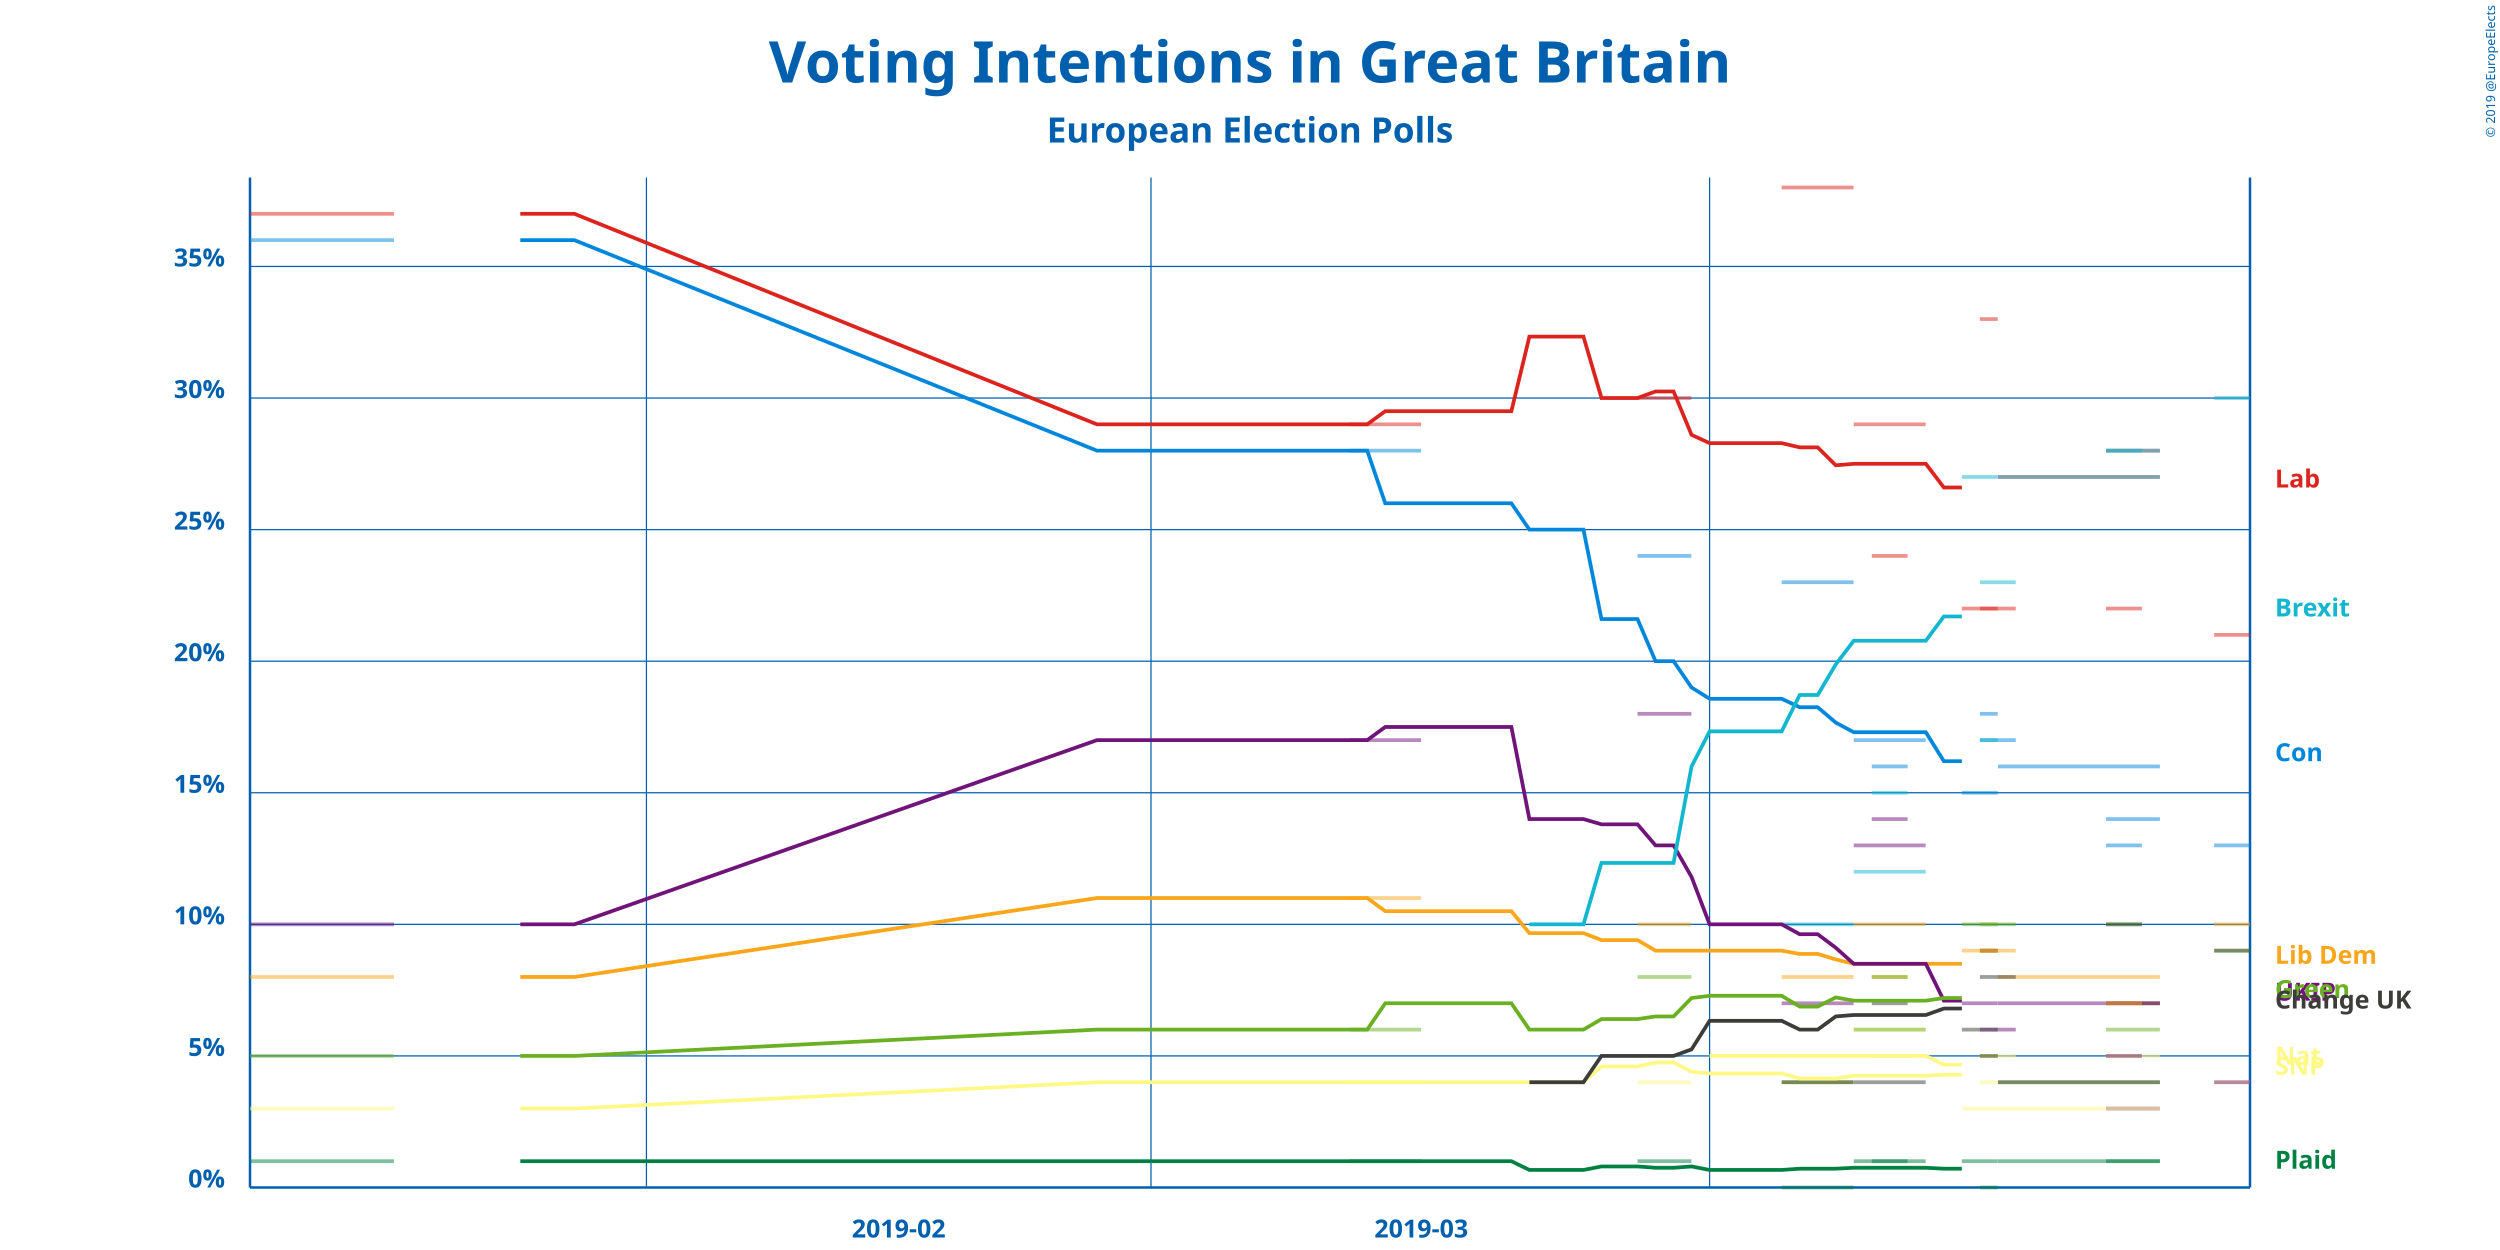
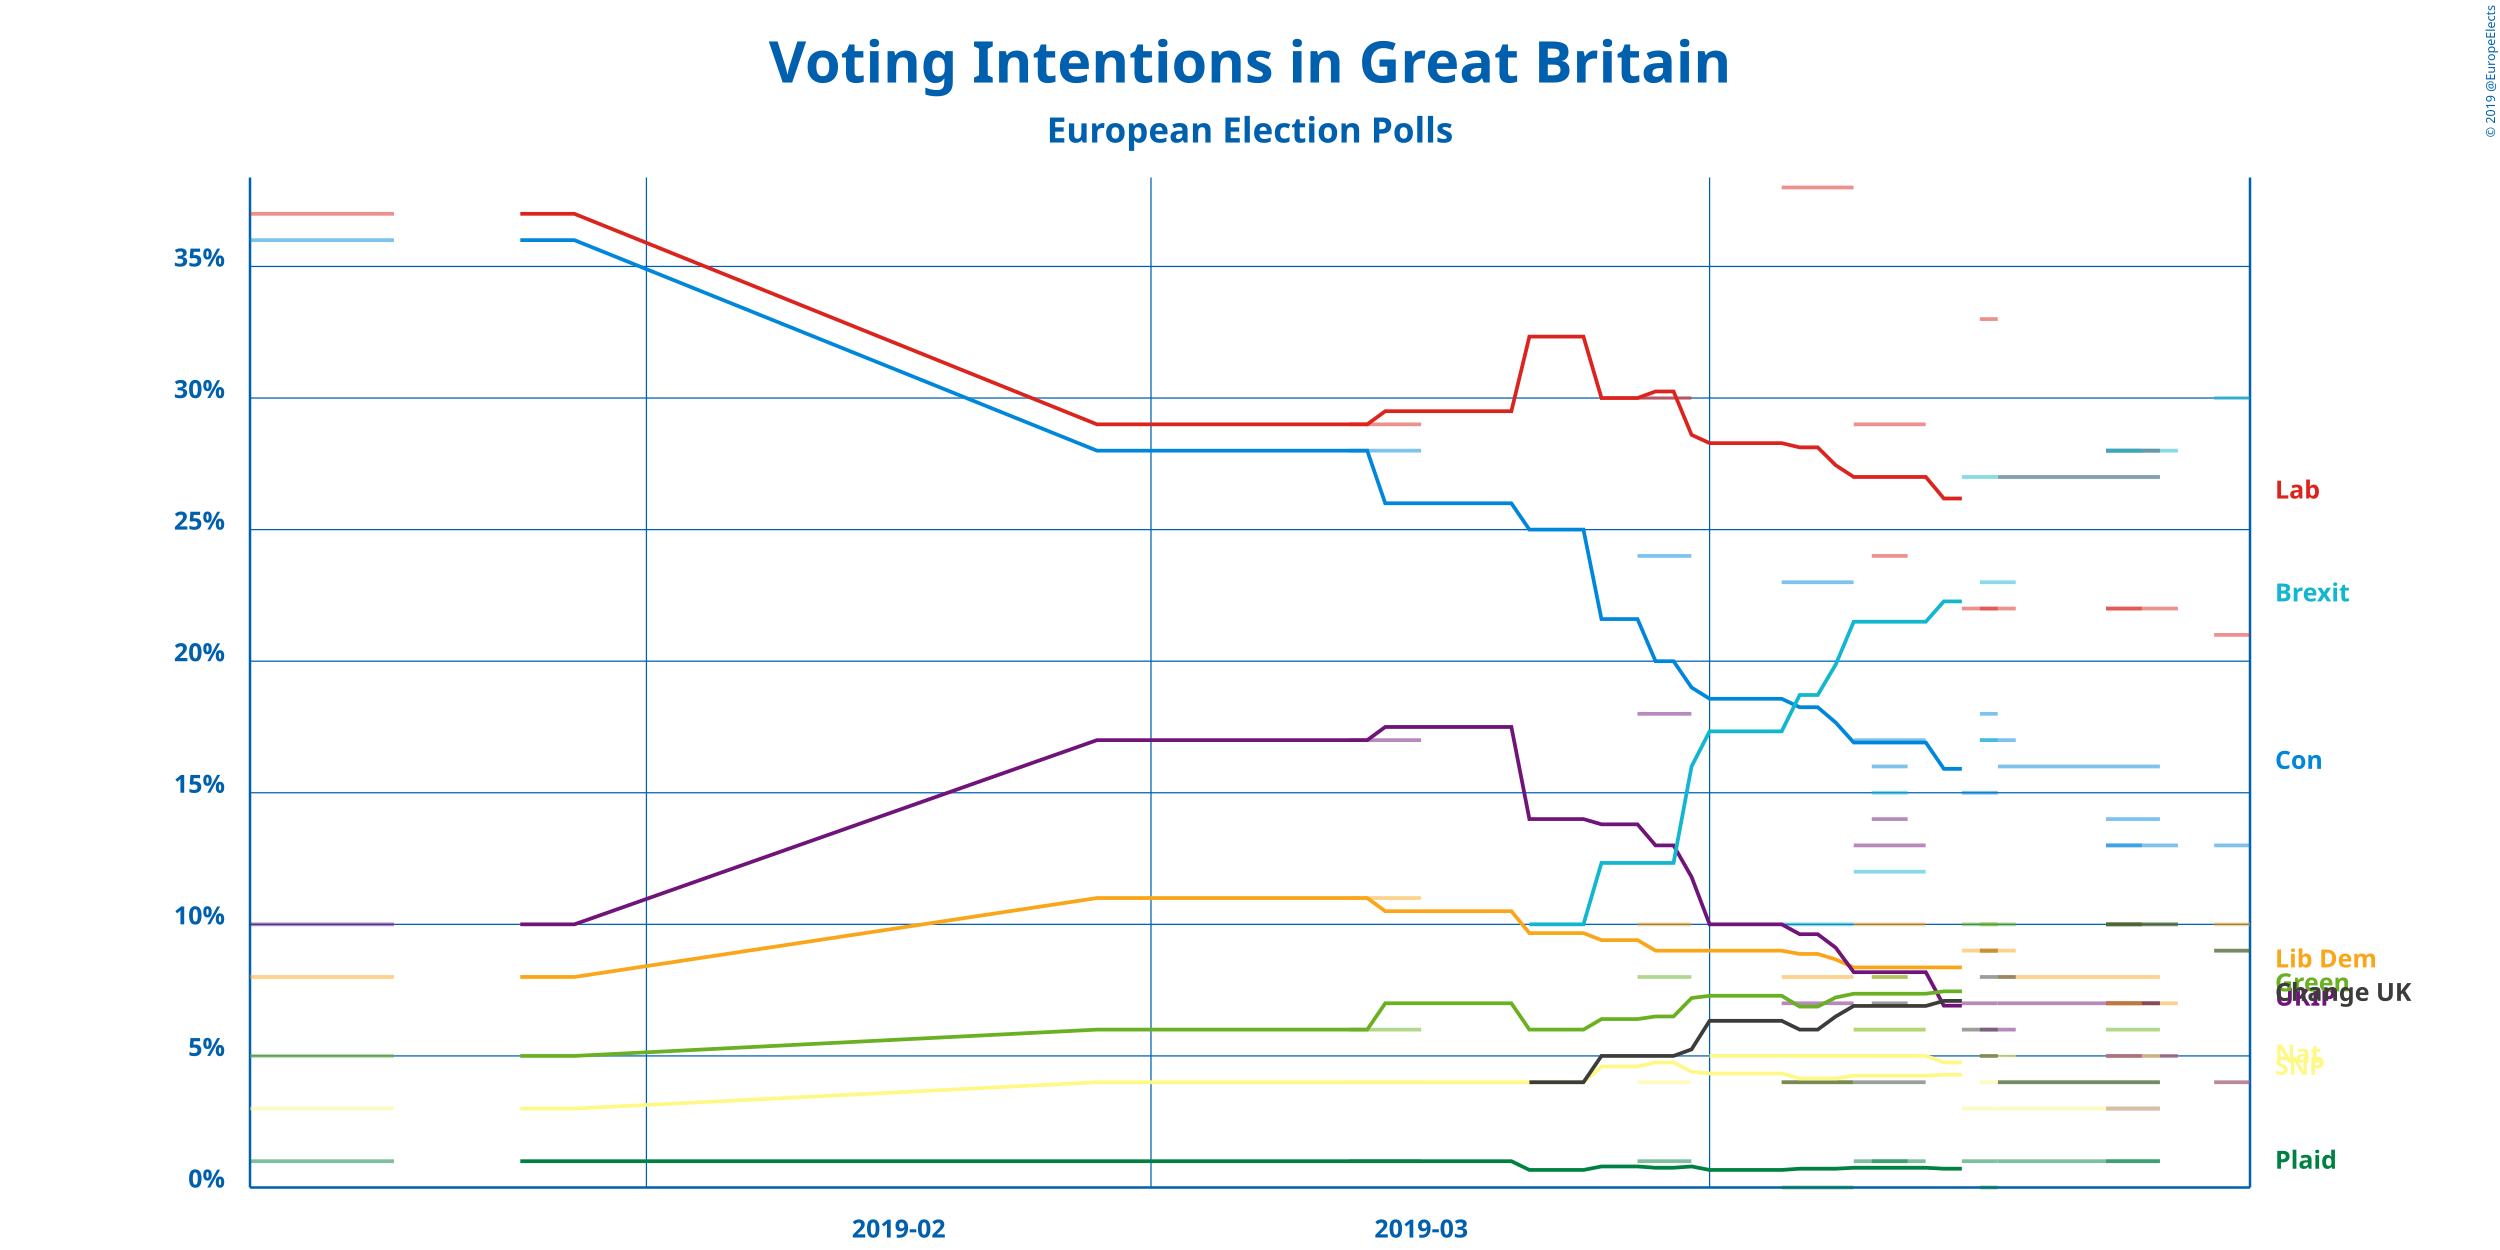
<svg HEIGHT="1000" WIDTH="2000">
  <rect fill="#FFFFFF" height="1000" stroke="none" width="2000" x="0" y="0" />
  <text fill="#0060AE" font-family="'Advent Pro'" font-size="46px" font-style="normal" font-weight="bold" text-align="center" text-anchor="middle" x="1000" y="66">Voting Intentions in Great Britain</text>
  <text fill="#0060AE" font-family="'Advent Pro'" font-size="28px" font-style="normal" font-weight="bold" text-align="center" text-anchor="middle" x="1000" y="114">European Election Polls</text>
  <text fill="#0060AE" font-family="'Advent Pro'" font-size="10px" font-style="normal" font-weight="normal" text-align="center" text-anchor="end" transform="rotate(270)" x="-4" y="1996">© 2019 @EuropeElects</text>
  <g>
    <g>
      <line stroke="#0060AE" stroke-width="2" x1="200.0" x2="1800.0" y1="950.0" y2="950.0" />
      <text fill="#0060AE" font-family="'Advent Pro'" font-size="20px" font-style="normal" font-weight="bold" text-align="center" text-anchor="end" x="180.0" y="950.0">0%</text>
      <line stroke="#0060AE" stroke-width="2" x1="200.0" x2="200.0" y1="950.0" y2="142.0" />
      <line stroke="#0060AE" stroke-width="2" x1="1800.0" x2="1800.0" y1="950.0" y2="142.0" />
      <line stroke="#0060AE" stroke-width="1" x1="517.146" x2="517.146" y1="950.0" y2="142.0" />
      <text fill="#0060AE" font-family="'Advent Pro'" font-size="20px" font-style="normal" font-weight="bold" text-align="center" text-anchor="middle" x="718.966" y="990.0">2019-02</text>
      <line stroke="#0060AE" stroke-width="1" x1="920.786" x2="920.786" y1="950.0" y2="142.0" />
      <text fill="#0060AE" font-family="'Advent Pro'" font-size="20px" font-style="normal" font-weight="bold" text-align="center" text-anchor="middle" x="1137.021" y="990.0">2019-03</text>
      <line stroke="#0060AE" stroke-width="1" x1="1367.673" x2="1367.673" y1="950.0" y2="142.0" />
      <line stroke="#0060AE" stroke-width="1" x1="200.0" x2="1800.0" y1="844.737" y2="844.737" />
      <text fill="#0060AE" font-family="'Advent Pro'" font-size="20px" font-style="normal" font-weight="bold" text-align="center" text-anchor="end" x="180.0" y="844.737">5%</text>
      <line stroke="#0060AE" stroke-width="1" x1="200.0" x2="1800.0" y1="739.474" y2="739.474" />
      <text fill="#0060AE" font-family="'Advent Pro'" font-size="20px" font-style="normal" font-weight="bold" text-align="center" text-anchor="end" x="180.0" y="739.474">10%</text>
      <line stroke="#0060AE" stroke-width="1" x1="200.0" x2="1800.0" y1="634.211" y2="634.211" />
      <text fill="#0060AE" font-family="'Advent Pro'" font-size="20px" font-style="normal" font-weight="bold" text-align="center" text-anchor="end" x="180.0" y="634.211">15%</text>
      <line stroke="#0060AE" stroke-width="1" x1="200.0" x2="1800.0" y1="528.947" y2="528.947" />
      <text fill="#0060AE" font-family="'Advent Pro'" font-size="20px" font-style="normal" font-weight="bold" text-align="center" text-anchor="end" x="180.0" y="528.947">20%</text>
      <line stroke="#0060AE" stroke-width="1" x1="200.0" x2="1800.0" y1="423.684" y2="423.684" />
      <text fill="#0060AE" font-family="'Advent Pro'" font-size="20px" font-style="normal" font-weight="bold" text-align="center" text-anchor="end" x="180.0" y="423.684">25%</text>
      <line stroke="#0060AE" stroke-width="1" x1="200.0" x2="1800.0" y1="318.421" y2="318.421" />
      <text fill="#0060AE" font-family="'Advent Pro'" font-size="20px" font-style="normal" font-weight="bold" text-align="center" text-anchor="end" x="180.0" y="318.421">30%</text>
      <line stroke="#0060AE" stroke-width="1" x1="200.0" x2="1800.0" y1="213.158" y2="213.158" />
      <text fill="#0060AE" font-family="'Advent Pro'" font-size="20px" font-style="normal" font-weight="bold" text-align="center" text-anchor="end" x="180.0" y="213.158">35%</text>
    </g>
    <g>
      <line stroke="#0087DC" stroke-opacity="0.5" stroke-width="3" x1="1771.313" x2="1800.0" y1="676.316" y2="676.316" />
      <line stroke="#DC241F" stroke-opacity="0.5" stroke-width="3" x1="1771.313" x2="1800.0" y1="507.895" y2="507.895" />
      <line stroke="#FAA61A" stroke-opacity="0.5" stroke-width="3" x1="1771.313" x2="1800.0" y1="739.474" y2="739.474" />
      <line stroke="#FEF987" stroke-opacity="0.5" stroke-width="3" x1="1771.313" x2="1800.0" y1="865.789" y2="865.789" />
      <line stroke="#70147A" stroke-opacity="0.5" stroke-width="3" x1="1771.313" x2="1800.0" y1="865.789" y2="865.789" />
      <line stroke="#6AB023" stroke-opacity="0.5" stroke-width="3" x1="1771.313" x2="1800.0" y1="760.526" y2="760.526" />
      <line stroke="#12B6CF" stroke-opacity="0.5" stroke-width="3" x1="1771.313" x2="1800.0" y1="318.421" y2="318.421" />
      <line stroke="#3C3C3B" stroke-opacity="0.5" stroke-width="3" x1="1771.313" x2="1800.0" y1="760.526" y2="760.526" />
      <line stroke-opacity="0.5" stroke-width="3" x1="1771.313" x2="1800.0" y1="928.947" y2="928.947" />
+       <line stroke="#0087DC" stroke-opacity="0.5" stroke-width="3" x1="1684.818" x2="1742.337" y1="676.316" y2="676.316" />
+       <line stroke="#DC241F" stroke-opacity="0.5" stroke-width="3" x1="1684.818" x2="1742.337" y1="486.842" y2="486.842" />
+       <line stroke="#FAA61A" stroke-opacity="0.5" stroke-width="3" x1="1684.818" x2="1742.337" y1="802.632" y2="802.632" />
+       <line stroke="#FEF987" stroke-opacity="0.5" stroke-width="3" x1="1684.818" x2="1742.337" y1="844.737" y2="844.737" />
+       <line stroke="#70147A" stroke-opacity="0.5" stroke-width="3" x1="1684.818" x2="1742.337" y1="844.737" y2="844.737" />
+       <line stroke="#6AB023" stroke-opacity="0.5" stroke-width="3" x1="1684.818" x2="1742.337" y1="739.474" y2="739.474" />
+       <line stroke="#12B6CF" stroke-opacity="0.5" stroke-width="3" x1="1684.818" x2="1742.337" y1="360.526" y2="360.526" />
+       <line stroke="#3C3C3B" stroke-opacity="0.5" stroke-width="3" x1="1684.818" x2="1742.337" y1="739.474" y2="739.474" />
+       <line stroke-opacity="0.5" stroke-width="3" x1="1684.818" x2="1742.337" y1="928.947" y2="928.947" />
      <line stroke="#0087DC" stroke-opacity="0.5" stroke-width="3" x1="1684.818" x2="1727.921" y1="655.263" y2="655.263" />
      <line stroke="#DC241F" stroke-opacity="0.5" stroke-width="3" x1="1684.818" x2="1727.921" y1="360.526" y2="360.526" />
      <line stroke="#FAA61A" stroke-opacity="0.5" stroke-width="3" x1="1684.818" x2="1727.921" y1="802.632" y2="802.632" />
      <line stroke="#FEF987" stroke-opacity="0.5" stroke-width="3" x1="1684.818" x2="1727.921" y1="844.737" y2="844.737" />
      <line stroke="#008142" stroke-opacity="0.5" stroke-width="3" x1="1684.818" x2="1727.921" y1="928.947" y2="928.947" />
      <line stroke="#70147A" stroke-opacity="0.5" stroke-width="3" x1="1684.818" x2="1727.921" y1="886.842" y2="886.842" />
      <line stroke="#6AB023" stroke-opacity="0.5" stroke-width="3" x1="1684.818" x2="1727.921" y1="823.684" y2="823.684" />
      <line stroke="#12B6CF" stroke-opacity="0.5" stroke-width="3" x1="1684.818" x2="1727.921" y1="360.526" y2="360.526" />
      <line stroke="#3C3C3B" stroke-opacity="0.5" stroke-width="3" x1="1684.818" x2="1727.921" y1="802.632" y2="802.632" />
      <line stroke="#0087DC" stroke-opacity="0.5" stroke-width="3" x1="1598.324" x2="1727.921" y1="613.158" y2="613.158" />
      <line stroke="#DC241F" stroke-opacity="0.5" stroke-width="3" x1="1598.324" x2="1727.921" y1="381.579" y2="381.579" />
      <line stroke="#FAA61A" stroke-opacity="0.5" stroke-width="3" x1="1598.324" x2="1727.921" y1="781.579" y2="781.579" />
      <line stroke="#FEF987" stroke-opacity="0.5" stroke-width="3" x1="1598.324" x2="1727.921" y1="886.842" y2="886.842" />
      <line stroke="#008142" stroke-opacity="0.5" stroke-width="3" x1="1598.324" x2="1727.921" y1="928.947" y2="928.947" />
      <line stroke="#70147A" stroke-opacity="0.5" stroke-width="3" x1="1598.324" x2="1727.921" y1="802.632" y2="802.632" />
      <line stroke="#6AB023" stroke-opacity="0.5" stroke-width="3" x1="1598.324" x2="1727.921" y1="865.789" y2="865.789" />
      <line stroke="#12B6CF" stroke-opacity="0.5" stroke-width="3" x1="1598.324" x2="1727.921" y1="381.579" y2="381.579" />
      <line stroke="#3C3C3B" stroke-opacity="0.5" stroke-width="3" x1="1598.324" x2="1727.921" y1="865.789" y2="865.789" />
      <line stroke-opacity="0.5" stroke-width="3" x1="1598.324" x2="1727.921" y1="865.789" y2="865.789" />
      <line stroke="#0087DC" stroke-opacity="0.5" stroke-width="3" x1="1684.818" x2="1713.506" y1="676.316" y2="676.316" />
      <line stroke="#DC241F" stroke-opacity="0.5" stroke-width="3" x1="1684.818" x2="1713.506" y1="486.842" y2="486.842" />
      <line stroke="#FAA61A" stroke-opacity="0.5" stroke-width="3" x1="1684.818" x2="1713.506" y1="802.632" y2="802.632" />
      <line stroke="#FEF987" stroke-opacity="0.5" stroke-width="3" x1="1684.818" x2="1713.506" y1="844.737" y2="844.737" />
      <line stroke="#70147A" stroke-opacity="0.5" stroke-width="3" x1="1684.818" x2="1713.506" y1="844.737" y2="844.737" />
      <line stroke="#6AB023" stroke-opacity="0.5" stroke-width="3" x1="1684.818" x2="1713.506" y1="739.474" y2="739.474" />
      <line stroke="#12B6CF" stroke-opacity="0.5" stroke-width="3" x1="1684.818" x2="1713.506" y1="360.526" y2="360.526" />
      <line stroke="#3C3C3B" stroke-opacity="0.5" stroke-width="3" x1="1684.818" x2="1713.506" y1="739.474" y2="739.474" />
      <line stroke="#0087DC" stroke-opacity="0.5" stroke-width="3" x1="1583.908" x2="1612.596" y1="592.105" y2="592.105" />
      <line stroke="#DC241F" stroke-opacity="0.5" stroke-width="3" x1="1583.908" x2="1612.596" y1="486.842" y2="486.842" />
      <line stroke="#FAA61A" stroke-opacity="0.5" stroke-width="3" x1="1583.908" x2="1612.596" y1="760.526" y2="760.526" />
      <line stroke="#FEF987" stroke-opacity="0.5" stroke-width="3" x1="1583.908" x2="1612.596" y1="844.737" y2="844.737" />
      <line stroke="#70147A" stroke-opacity="0.5" stroke-width="3" x1="1583.908" x2="1612.596" y1="823.684" y2="823.684" />
      <line stroke="#6AB023" stroke-opacity="0.5" stroke-width="3" x1="1583.908" x2="1612.596" y1="739.474" y2="739.474" />
      <line stroke="#12B6CF" stroke-opacity="0.5" stroke-width="3" x1="1583.908" x2="1612.596" y1="465.789" y2="465.789" />
      <line stroke="#3C3C3B" stroke-opacity="0.5" stroke-width="3" x1="1583.908" x2="1612.596" y1="781.579" y2="781.579" />
      <line stroke-opacity="0.5" stroke-width="3" x1="1583.908" x2="1612.596" y1="950.0" y2="950.0" />
      <line stroke="#0087DC" stroke-opacity="0.5" stroke-width="3" x1="1583.908" x2="1598.18" y1="571.053" y2="571.053" />
      <line stroke="#DC241F" stroke-opacity="0.5" stroke-width="3" x1="1583.908" x2="1598.18" y1="255.263" y2="255.263" />
      <line stroke="#FAA61A" stroke-opacity="0.5" stroke-width="3" x1="1583.908" x2="1598.18" y1="760.526" y2="760.526" />
      <line stroke="#FEF987" stroke-opacity="0.5" stroke-width="3" x1="1583.908" x2="1598.18" y1="865.789" y2="865.789" />
      <line stroke="#008142" stroke-opacity="0.5" stroke-width="3" x1="1583.908" x2="1598.18" y1="950.0" y2="950.0" />
      <line stroke="#70147A" stroke-opacity="0.5" stroke-width="3" x1="1583.908" x2="1598.18" y1="844.737" y2="844.737" />
      <line stroke="#6AB023" stroke-opacity="0.5" stroke-width="3" x1="1583.908" x2="1598.18" y1="844.737" y2="844.737" />
      <line stroke="#12B6CF" stroke-opacity="0.5" stroke-width="3" x1="1583.908" x2="1598.18" y1="592.105" y2="592.105" />
      <line stroke="#3C3C3B" stroke-opacity="0.5" stroke-width="3" x1="1583.908" x2="1598.18" y1="760.526" y2="760.526" />
      <line stroke-opacity="0.5" stroke-width="3" x1="1583.908" x2="1598.18" y1="950.0" y2="950.0" />
      <line stroke="#0087DC" stroke-opacity="0.5" stroke-width="3" x1="1569.493" x2="1598.18" y1="634.211" y2="634.211" />
      <line stroke="#DC241F" stroke-opacity="0.5" stroke-width="3" x1="1569.493" x2="1598.18" y1="486.842" y2="486.842" />
      <line stroke="#FAA61A" stroke-opacity="0.5" stroke-width="3" x1="1569.493" x2="1598.18" y1="760.526" y2="760.526" />
      <line stroke="#FEF987" stroke-opacity="0.5" stroke-width="3" x1="1569.493" x2="1598.18" y1="886.842" y2="886.842" />
      <line stroke="#008142" stroke-opacity="0.5" stroke-width="3" x1="1569.493" x2="1598.18" y1="928.947" y2="928.947" />
      <line stroke="#70147A" stroke-opacity="0.5" stroke-width="3" x1="1569.493" x2="1598.18" y1="802.632" y2="802.632" />
      <line stroke="#6AB023" stroke-opacity="0.5" stroke-width="3" x1="1569.493" x2="1598.18" y1="739.474" y2="739.474" />
      <line stroke="#12B6CF" stroke-opacity="0.5" stroke-width="3" x1="1569.493" x2="1598.18" y1="381.579" y2="381.579" />
      <line stroke="#3C3C3B" stroke-opacity="0.5" stroke-width="3" x1="1569.493" x2="1598.18" y1="823.684" y2="823.684" />
      <line stroke-opacity="0.5" stroke-width="3" x1="1569.493" x2="1598.18" y1="928.947" y2="928.947" />
      <line stroke="#0087DC" stroke-opacity="0.5" stroke-width="3" x1="1482.998" x2="1540.517" y1="592.105" y2="592.105" />
      <line stroke="#DC241F" stroke-opacity="0.5" stroke-width="3" x1="1482.998" x2="1540.517" y1="339.474" y2="339.474" />
      <line stroke="#FAA61A" stroke-opacity="0.5" stroke-width="3" x1="1482.998" x2="1540.517" y1="739.474" y2="739.474" />
      <line stroke="#FEF987" stroke-opacity="0.5" stroke-width="3" x1="1482.998" x2="1540.517" y1="823.684" y2="823.684" />
      <line stroke="#008142" stroke-opacity="0.5" stroke-width="3" x1="1482.998" x2="1540.517" y1="928.947" y2="928.947" />
      <line stroke="#70147A" stroke-opacity="0.5" stroke-width="3" x1="1482.998" x2="1540.517" y1="676.316" y2="676.316" />
      <line stroke="#6AB023" stroke-opacity="0.5" stroke-width="3" x1="1482.998" x2="1540.517" y1="823.684" y2="823.684" />
      <line stroke="#12B6CF" stroke-opacity="0.5" stroke-width="3" x1="1482.998" x2="1540.517" y1="697.368" y2="697.368" />
      <line stroke="#3C3C3B" stroke-opacity="0.5" stroke-width="3" x1="1482.998" x2="1540.517" y1="865.789" y2="865.789" />
      <line stroke-opacity="0.5" stroke-width="3" x1="1482.998" x2="1540.517" y1="907.895" y2="907.895" />
      <line stroke="#0087DC" stroke-opacity="0.5" stroke-width="3" x1="1497.414" x2="1526.101" y1="613.158" y2="613.158" />
      <line stroke="#DC241F" stroke-opacity="0.5" stroke-width="3" x1="1497.414" x2="1526.101" y1="444.737" y2="444.737" />
      <line stroke="#FAA61A" stroke-opacity="0.5" stroke-width="3" x1="1497.414" x2="1526.101" y1="781.579" y2="781.579" />
      <line stroke="#FEF987" stroke-opacity="0.5" stroke-width="3" x1="1497.414" x2="1526.101" y1="844.737" y2="844.737" />
      <line stroke="#008142" stroke-opacity="0.5" stroke-width="3" x1="1497.414" x2="1526.101" y1="928.947" y2="928.947" />
      <line stroke="#70147A" stroke-opacity="0.5" stroke-width="3" x1="1497.414" x2="1526.101" y1="655.263" y2="655.263" />
      <line stroke="#6AB023" stroke-opacity="0.5" stroke-width="3" x1="1497.414" x2="1526.101" y1="781.579" y2="781.579" />
      <line stroke="#12B6CF" stroke-opacity="0.5" stroke-width="3" x1="1497.414" x2="1526.101" y1="634.211" y2="634.211" />
      <line stroke="#3C3C3B" stroke-opacity="0.5" stroke-width="3" x1="1497.414" x2="1526.101" y1="802.632" y2="802.632" />
      <line stroke-opacity="0.5" stroke-width="3" x1="1497.414" x2="1526.101" y1="928.947" y2="928.947" />
      <line stroke="#0087DC" stroke-opacity="0.5" stroke-width="3" x1="1425.336" x2="1482.854" y1="465.789" y2="465.789" />
      <line stroke="#DC241F" stroke-opacity="0.5" stroke-width="3" x1="1425.336" x2="1482.854" y1="150.0" y2="150.0" />
      <line stroke="#FAA61A" stroke-opacity="0.5" stroke-width="3" x1="1425.336" x2="1482.854" y1="781.579" y2="781.579" />
      <line stroke="#FEF987" stroke-opacity="0.5" stroke-width="3" x1="1425.336" x2="1482.854" y1="865.789" y2="865.789" />
      <line stroke="#008142" stroke-opacity="0.5" stroke-width="3" x1="1425.336" x2="1482.854" y1="950.0" y2="950.0" />
      <line stroke="#70147A" stroke-opacity="0.5" stroke-width="3" x1="1425.336" x2="1482.854" y1="802.632" y2="802.632" />
      <line stroke="#6AB023" stroke-opacity="0.5" stroke-width="3" x1="1425.336" x2="1482.854" y1="865.789" y2="865.789" />
      <line stroke="#12B6CF" stroke-opacity="0.5" stroke-width="3" x1="1425.336" x2="1482.854" y1="739.474" y2="739.474" />
      <line stroke="#3C3C3B" stroke-opacity="0.5" stroke-width="3" x1="1425.336" x2="1482.854" y1="865.789" y2="865.789" />
      <line stroke-opacity="0.5" stroke-width="3" x1="1425.336" x2="1482.854" y1="928.947" y2="928.947" />
      <line stroke="#0087DC" stroke-opacity="0.5" stroke-width="3" x1="1310.01" x2="1353.113" y1="444.737" y2="444.737" />
      <line stroke="#DC241F" stroke-opacity="0.5" stroke-width="3" x1="1310.01" x2="1353.113" y1="318.421" y2="318.421" />
      <line stroke="#FAA61A" stroke-opacity="0.5" stroke-width="3" x1="1310.01" x2="1353.113" y1="739.474" y2="739.474" />
      <line stroke="#FEF987" stroke-opacity="0.5" stroke-width="3" x1="1310.01" x2="1353.113" y1="865.789" y2="865.789" />
      <line stroke="#008142" stroke-opacity="0.5" stroke-width="3" x1="1310.01" x2="1353.113" y1="928.947" y2="928.947" />
      <line stroke="#70147A" stroke-opacity="0.5" stroke-width="3" x1="1310.01" x2="1353.113" y1="571.053" y2="571.053" />
      <line stroke="#6AB023" stroke-opacity="0.5" stroke-width="3" x1="1310.01" x2="1353.113" y1="781.579" y2="781.579" />
      <line stroke-opacity="0.5" stroke-width="3" x1="1310.01" x2="1353.113" y1="844.737" y2="844.737" />
      <line stroke="#0087DC" stroke-opacity="0.5" stroke-width="3" x1="1079.359" x2="1136.877" y1="360.526" y2="360.526" />
      <line stroke="#DC241F" stroke-opacity="0.5" stroke-width="3" x1="1079.359" x2="1136.877" y1="339.474" y2="339.474" />
      <line stroke="#FAA61A" stroke-opacity="0.5" stroke-width="3" x1="1079.359" x2="1136.877" y1="718.421" y2="718.421" />
      <line stroke="#FEF987" stroke-opacity="0.5" stroke-width="3" x1="1079.359" x2="1136.877" y1="865.789" y2="865.789" />
      <line stroke="#008142" stroke-opacity="0.5" stroke-width="3" x1="1079.359" x2="1136.877" y1="928.947" y2="928.947" />
      <line stroke="#70147A" stroke-opacity="0.5" stroke-width="3" x1="1079.359" x2="1136.877" y1="592.105" y2="592.105" />
      <line stroke="#6AB023" stroke-opacity="0.5" stroke-width="3" x1="1079.359" x2="1136.877" y1="823.684" y2="823.684" />
      <line stroke-opacity="0.5" stroke-width="3" x1="1079.359" x2="1136.877" y1="844.737" y2="844.737" />
      <line stroke="#0087DC" stroke-opacity="0.5" stroke-width="3" x1="200.0" x2="315.182" y1="192.105" y2="192.105" />
      <line stroke="#DC241F" stroke-opacity="0.5" stroke-width="3" x1="200.0" x2="315.182" y1="171.053" y2="171.053" />
      <line stroke="#FAA61A" stroke-opacity="0.5" stroke-width="3" x1="200.0" x2="315.182" y1="781.579" y2="781.579" />
      <line stroke="#FEF987" stroke-opacity="0.5" stroke-width="3" x1="200.0" x2="315.182" y1="886.842" y2="886.842" />
      <line stroke="#008142" stroke-opacity="0.5" stroke-width="3" x1="200.0" x2="315.182" y1="928.947" y2="928.947" />
      <line stroke="#70147A" stroke-opacity="0.5" stroke-width="3" x1="200.0" x2="315.182" y1="739.474" y2="739.474" />
      <line stroke="#6AB023" stroke-opacity="0.5" stroke-width="3" x1="200.0" x2="315.182" y1="844.737" y2="844.737" />
      <line stroke-opacity="0.5" stroke-width="3" x1="200.0" x2="315.182" y1="950.0" y2="950.0" />
    </g>
    <g>
-       <polyline fill="none" points="416.236,192.105 430.651,192.105 445.067,192.105 459.483,192.105                             877.539,360.526 891.954,360.526 906.37,360.526 920.786,360.526 935.201,360.526 949.617,360.526 964.033,360.526 978.449,360.526 992.864,360.526 1007.28,360.526 1021.696,360.526 1036.111,360.526 1050.527,360.526 1064.943,360.526 1079.359,360.526 1093.774,360.526 1108.19,402.632 1122.606,402.632 1137.021,402.632 1151.437,402.632 1165.853,402.632 1180.268,402.632 1194.684,402.632 1209.1,402.632 1223.516,423.684 1237.931,423.684 1252.347,423.684 1266.763,423.684 1281.178,495.263 1295.594,495.263 1310.01,495.263 1324.426,528.947 1338.841,528.947 1353.257,550.0 1367.673,559.023 1382.088,559.023 1396.504,559.023 1410.92,559.023 1425.336,559.023 1439.751,565.789 1454.167,565.789 1468.583,578.07 1482.998,585.789 1497.414,585.789 1511.83,585.789 1526.246,585.789 1540.661,585.789 1555.077,608.947 1569.493,608.947" stroke="#0087DC" stroke-width="3" />
-       <text fill="#0087DC" font-family="'Advent Pro'" font-size="20px" font-style="normal" font-weight="bold" text-align="center" text-anchor="start" x="1820.0" y="608.947">Con</text>
-       <polyline fill="none" points="416.236,171.053 430.651,171.053 445.067,171.053 459.483,171.053                             877.539,339.474 891.954,339.474 906.37,339.474 920.786,339.474 935.201,339.474 949.617,339.474 964.033,339.474 978.449,339.474 992.864,339.474 1007.28,339.474 1021.696,339.474 1036.111,339.474 1050.527,339.474 1064.943,339.474 1079.359,339.474 1093.774,339.474 1108.19,328.947 1122.606,328.947 1137.021,328.947 1151.437,328.947 1165.853,328.947 1180.268,328.947 1194.684,328.947 1209.1,328.947 1223.516,269.298 1237.931,269.298 1252.347,269.298 1266.763,269.298 1281.178,318.421 1295.594,318.421 1310.01,318.421 1324.426,313.158 1338.841,313.158 1353.257,347.895 1367.673,354.511 1382.088,354.511 1396.504,354.511 1410.92,354.511 1425.336,354.511 1439.751,357.895 1454.167,357.895 1468.583,372.222 1482.998,371.053 1497.414,371.053 1511.83,371.053 1526.246,371.053 1540.661,371.053 1555.077,390.0 1569.493,390.0" stroke="#DC241F" stroke-width="3" />
-       <text fill="#DC241F" font-family="'Advent Pro'" font-size="20px" font-style="normal" font-weight="bold" text-align="center" text-anchor="start" x="1820.0" y="390.0">Lab</text>
-       <polyline fill="none" points="416.236,781.579 430.651,781.579 445.067,781.579 459.483,781.579                             877.539,718.421 891.954,718.421 906.37,718.421 920.786,718.421 935.201,718.421 949.617,718.421 964.033,718.421 978.449,718.421 992.864,718.421 1007.28,718.421 1021.696,718.421 1036.111,718.421 1050.527,718.421 1064.943,718.421 1079.359,718.421 1093.774,718.421 1108.19,728.947 1122.606,728.947 1137.021,728.947 1151.437,728.947 1165.853,728.947 1180.268,728.947 1194.684,728.947 1209.1,728.947 1223.516,746.491 1237.931,746.491 1252.347,746.491 1266.763,746.491 1281.178,752.105 1295.594,752.105 1310.01,752.105 1324.426,760.526 1338.841,760.526 1353.257,760.526 1367.673,760.526 1382.088,760.526 1396.504,760.526 1410.92,760.526 1425.336,760.526 1439.751,763.158 1454.167,763.158 1468.583,767.544 1482.998,771.053 1497.414,771.053 1511.83,771.053 1526.246,771.053 1540.661,771.053 1555.077,771.053 1569.493,771.053" stroke="#FAA61A" stroke-width="3" />
-       <text fill="#FAA61A" font-family="'Advent Pro'" font-size="20px" font-style="normal" font-weight="bold" text-align="center" text-anchor="start" x="1820.0" y="771.053">Lib Dem</text>
+       <polyline fill="none" points="416.236,192.105 430.651,192.105 445.067,192.105 459.483,192.105                             877.539,360.526 891.954,360.526 906.37,360.526 920.786,360.526 935.201,360.526 949.617,360.526 964.033,360.526 978.449,360.526 992.864,360.526 1007.28,360.526 1021.696,360.526 1036.111,360.526 1050.527,360.526 1064.943,360.526 1079.359,360.526 1093.774,360.526 1108.19,402.632 1122.606,402.632 1137.021,402.632 1151.437,402.632 1165.853,402.632 1180.268,402.632 1194.684,402.632 1209.1,402.632 1223.516,423.684 1237.931,423.684 1252.347,423.684 1266.763,423.684 1281.178,495.263 1295.594,495.263 1310.01,495.263 1324.426,528.947 1338.841,528.947 1353.257,550.0 1367.673,559.023 1382.088,559.023 1396.504,559.023 1410.92,559.023 1425.336,559.023 1439.751,565.789 1454.167,565.789 1468.583,578.07 1482.998,594.019 1497.414,594.019 1511.83,594.019 1526.246,594.019 1540.661,594.019 1555.077,615.072 1569.493,615.072" stroke="#0087DC" stroke-width="3" />
+       <text fill="#0087DC" font-family="'Advent Pro'" font-size="20px" font-style="normal" font-weight="bold" text-align="center" text-anchor="start" x="1820.0" y="615.072">Con</text>
+       <polyline fill="none" points="416.236,171.053 430.651,171.053 445.067,171.053 459.483,171.053                             877.539,339.474 891.954,339.474 906.37,339.474 920.786,339.474 935.201,339.474 949.617,339.474 964.033,339.474 978.449,339.474 992.864,339.474 1007.28,339.474 1021.696,339.474 1036.111,339.474 1050.527,339.474 1064.943,339.474 1079.359,339.474 1093.774,339.474 1108.19,328.947 1122.606,328.947 1137.021,328.947 1151.437,328.947 1165.853,328.947 1180.268,328.947 1194.684,328.947 1209.1,328.947 1223.516,269.298 1237.931,269.298 1252.347,269.298 1266.763,269.298 1281.178,318.421 1295.594,318.421 1310.01,318.421 1324.426,313.158 1338.841,313.158 1353.257,347.895 1367.673,354.511 1382.088,354.511 1396.504,354.511 1410.92,354.511 1425.336,354.511 1439.751,357.895 1454.167,357.895 1468.583,372.222 1482.998,381.579 1497.414,381.579 1511.83,381.579 1526.246,381.579 1540.661,381.579 1555.077,398.804 1569.493,398.804" stroke="#DC241F" stroke-width="3" />
+       <text fill="#DC241F" font-family="'Advent Pro'" font-size="20px" font-style="normal" font-weight="bold" text-align="center" text-anchor="start" x="1820.0" y="398.804">Lab</text>
+       <polyline fill="none" points="416.236,781.579 430.651,781.579 445.067,781.579 459.483,781.579                             877.539,718.421 891.954,718.421 906.37,718.421 920.786,718.421 935.201,718.421 949.617,718.421 964.033,718.421 978.449,718.421 992.864,718.421 1007.28,718.421 1021.696,718.421 1036.111,718.421 1050.527,718.421 1064.943,718.421 1079.359,718.421 1093.774,718.421 1108.19,728.947 1122.606,728.947 1137.021,728.947 1151.437,728.947 1165.853,728.947 1180.268,728.947 1194.684,728.947 1209.1,728.947 1223.516,746.491 1237.931,746.491 1252.347,746.491 1266.763,746.491 1281.178,752.105 1295.594,752.105 1310.01,752.105 1324.426,760.526 1338.841,760.526 1353.257,760.526 1367.673,760.526 1382.088,760.526 1396.504,760.526 1410.92,760.526 1425.336,760.526 1439.751,763.158 1454.167,763.158 1468.583,767.544 1482.998,773.923 1497.414,773.923 1511.83,773.923 1526.246,773.923 1540.661,773.923 1555.077,773.923 1569.493,773.923" stroke="#FAA61A" stroke-width="3" />
+       <text fill="#FAA61A" font-family="'Advent Pro'" font-size="20px" font-style="normal" font-weight="bold" text-align="center" text-anchor="start" x="1820.0" y="773.923">Lib Dem</text>
      <polyline fill="none" points="416.236,886.842 430.651,886.842 445.067,886.842 459.483,886.842                             877.539,865.789 891.954,865.789 906.37,865.789 920.786,865.789 935.201,865.789 949.617,865.789 964.033,865.789 978.449,865.789 992.864,865.789 1007.28,865.789 1021.696,865.789 1036.111,865.789 1050.527,865.789 1064.943,865.789 1079.359,865.789 1093.774,865.789 1108.19,865.789 1122.606,865.789 1137.021,865.789 1151.437,865.789 1165.853,865.789 1180.268,865.789 1194.684,865.789 1209.1,865.789 1223.516,865.789 1237.931,865.789 1252.347,865.789 1266.763,865.789 1281.178,853.158 1295.594,853.158 1310.01,853.158 1324.426,850.0 1338.841,850.0 1353.257,857.368 1367.673,858.772 1382.088,858.772 1396.504,858.772 1410.92,858.772 1425.336,858.772 1439.751,862.782 1454.167,862.782 1468.583,862.782 1482.998,860.526 1497.414,860.526 1511.83,860.526 1526.246,860.526 1540.661,860.526 1555.077,859.774 1569.493,859.774" stroke="#FEF987" stroke-width="3" />
      <text fill="#FEF987" font-family="'Advent Pro'" font-size="20px" font-style="normal" font-weight="bold" text-align="center" text-anchor="start" x="1820.0" y="859.774">SNP</text>
      <polyline fill="none" points="416.236,928.947 430.651,928.947 445.067,928.947 459.483,928.947                             877.539,928.947 891.954,928.947 906.37,928.947 920.786,928.947 935.201,928.947 949.617,928.947 964.033,928.947 978.449,928.947 992.864,928.947 1007.28,928.947 1021.696,928.947 1036.111,928.947 1050.527,928.947 1064.943,928.947 1079.359,928.947 1093.774,928.947 1108.19,928.947 1122.606,928.947 1137.021,928.947 1151.437,928.947 1165.853,928.947 1180.268,928.947 1194.684,928.947 1209.1,928.947 1223.516,935.965 1237.931,935.965 1252.347,935.965 1266.763,935.965 1281.178,933.158 1295.594,933.158 1310.01,933.158 1324.426,934.211 1338.841,934.211 1353.257,933.158 1367.673,935.965 1382.088,935.965 1396.504,935.965 1410.92,935.965 1425.336,935.965 1439.751,934.962 1454.167,934.962 1468.583,934.962 1482.998,934.211 1497.414,934.211 1511.83,934.211 1526.246,934.211 1540.661,934.211 1555.077,934.962 1569.493,934.962" stroke="#008142" stroke-width="3" />
      <text fill="#008142" font-family="'Advent Pro'" font-size="20px" font-style="normal" font-weight="bold" text-align="center" text-anchor="start" x="1820.0" y="934.962">Plaid</text>
-       <polyline fill="none" points="                                                                  1367.673,844.737 1382.088,844.737 1396.504,844.737 1410.92,844.737 1425.336,844.737 1439.751,844.737 1454.167,844.737 1468.583,844.737 1482.998,844.737 1497.414,844.737 1511.83,844.737 1526.246,844.737 1540.661,844.737 1555.077,851.754 1569.493,851.754" stroke="#FEF987" stroke-width="3" />
-       <text fill="#FEF987" font-family="'Advent Pro'" font-size="20px" font-style="normal" font-weight="bold" text-align="center" text-anchor="start" x="1820.0" y="851.754">Nat</text>
-       <polyline fill="none" points="416.236,739.474 430.651,739.474 445.067,739.474 459.483,739.474                             877.539,592.105 891.954,592.105 906.37,592.105 920.786,592.105 935.201,592.105 949.617,592.105 964.033,592.105 978.449,592.105 992.864,592.105 1007.28,592.105 1021.696,592.105 1036.111,592.105 1050.527,592.105 1064.943,592.105 1079.359,592.105 1093.774,592.105 1108.19,581.579 1122.606,581.579 1137.021,581.579 1151.437,581.579 1165.853,581.579 1180.268,581.579 1194.684,581.579 1209.1,581.579 1223.516,655.263 1237.931,655.263 1252.347,655.263 1266.763,655.263 1281.178,659.474 1295.594,659.474 1310.01,659.474 1324.426,676.316 1338.841,676.316 1353.257,701.579 1367.673,739.474 1382.088,739.474 1396.504,739.474 1410.92,739.474 1425.336,739.474 1439.751,747.368 1454.167,747.368 1468.583,758.187 1482.998,771.053 1497.414,771.053 1511.83,771.053 1526.246,771.053 1540.661,771.053 1555.077,800.526 1569.493,800.526" stroke="#70147A" stroke-width="3" />
-       <text fill="#70147A" font-family="'Advent Pro'" font-size="20px" font-style="normal" font-weight="bold" text-align="center" text-anchor="start" x="1820.0" y="800.526">UKIP</text>
-       <polyline fill="none" points="416.236,844.737 430.651,844.737 445.067,844.737 459.483,844.737                             877.539,823.684 891.954,823.684 906.37,823.684 920.786,823.684 935.201,823.684 949.617,823.684 964.033,823.684 978.449,823.684 992.864,823.684 1007.28,823.684 1021.696,823.684 1036.111,823.684 1050.527,823.684 1064.943,823.684 1079.359,823.684 1093.774,823.684 1108.19,802.632 1122.606,802.632 1137.021,802.632 1151.437,802.632 1165.853,802.632 1180.268,802.632 1194.684,802.632 1209.1,802.632 1223.516,823.684 1237.931,823.684 1252.347,823.684 1266.763,823.684 1281.178,815.263 1295.594,815.263 1310.01,815.263 1324.426,813.158 1338.841,813.158 1353.257,798.421 1367.673,796.617 1382.088,796.617 1396.504,796.617 1410.92,796.617 1425.336,796.617 1439.751,805.263 1454.167,805.263 1468.583,797.953 1482.998,800.526 1497.414,800.526 1511.83,800.526 1526.246,800.526 1540.661,800.526 1555.077,798.421 1569.493,798.421" stroke="#6AB023" stroke-width="3" />
-       <text fill="#6AB023" font-family="'Advent Pro'" font-size="20px" font-style="normal" font-weight="bold" text-align="center" text-anchor="start" x="1820.0" y="798.421">Green</text>
-       <polyline fill="none" points="                                                        1223.516,739.474 1237.931,739.474 1252.347,739.474 1266.763,739.474 1281.178,690.351 1295.594,690.351 1310.01,690.351 1324.426,690.351 1338.841,690.351 1353.257,613.158 1367.673,585.088 1382.088,585.088 1396.504,585.088 1410.92,585.088 1425.336,585.088 1439.751,556.015 1454.167,556.015 1468.583,531.579 1482.998,512.573 1497.414,512.573 1511.83,512.573 1526.246,512.573 1540.661,512.573 1555.077,493.158 1569.493,493.158" stroke="#12B6CF" stroke-width="3" />
-       <text fill="#12B6CF" font-family="'Advent Pro'" font-size="20px" font-style="normal" font-weight="bold" text-align="center" text-anchor="start" x="1820.0" y="493.158">Brexit</text>
-       <polyline fill="none" points="                                                        1223.516,865.789 1237.931,865.789 1252.347,865.789 1266.763,865.789 1281.178,844.737 1295.594,844.737 1310.01,844.737 1324.426,844.737 1338.841,844.737 1353.257,839.474 1367.673,816.667 1382.088,816.667 1396.504,816.667 1410.92,816.667 1425.336,816.667 1439.751,823.684 1454.167,823.684 1468.583,813.158 1482.998,811.988 1497.414,811.988 1511.83,811.988 1526.246,811.988 1540.661,811.988 1555.077,806.842 1569.493,806.842" stroke="#3C3C3B" stroke-width="3" />
-       <text fill="#3C3C3B" font-family="'Advent Pro'" font-size="20px" font-style="normal" font-weight="bold" text-align="center" text-anchor="start" x="1820.0" y="806.842">Change UK</text>
+       <polyline fill="none" points="                                                                  1367.673,844.737 1382.088,844.737 1396.504,844.737 1410.92,844.737 1425.336,844.737 1439.751,844.737 1454.167,844.737 1468.583,844.737 1482.998,844.737 1497.414,844.737 1511.83,844.737 1526.246,844.737 1540.661,844.737 1555.077,850.0 1569.493,850.0" stroke="#FEF987" stroke-width="3" />
+       <text fill="#FEF987" font-family="'Advent Pro'" font-size="20px" font-style="normal" font-weight="bold" text-align="center" text-anchor="start" x="1820.0" y="850.0">Nat</text>
+       <polyline fill="none" points="416.236,739.474 430.651,739.474 445.067,739.474 459.483,739.474                             877.539,592.105 891.954,592.105 906.37,592.105 920.786,592.105 935.201,592.105 949.617,592.105 964.033,592.105 978.449,592.105 992.864,592.105 1007.28,592.105 1021.696,592.105 1036.111,592.105 1050.527,592.105 1064.943,592.105 1079.359,592.105 1093.774,592.105 1108.19,581.579 1122.606,581.579 1137.021,581.579 1151.437,581.579 1165.853,581.579 1180.268,581.579 1194.684,581.579 1209.1,581.579 1223.516,655.263 1237.931,655.263 1252.347,655.263 1266.763,655.263 1281.178,659.474 1295.594,659.474 1310.01,659.474 1324.426,676.316 1338.841,676.316 1353.257,701.579 1367.673,739.474 1382.088,739.474 1396.504,739.474 1410.92,739.474 1425.336,739.474 1439.751,747.368 1454.167,747.368 1468.583,758.187 1482.998,777.751 1497.414,777.751 1511.83,777.751 1526.246,777.751 1540.661,777.751 1555.077,804.545 1569.493,804.545" stroke="#70147A" stroke-width="3" />
+       <text fill="#70147A" font-family="'Advent Pro'" font-size="20px" font-style="normal" font-weight="bold" text-align="center" text-anchor="start" x="1820.0" y="804.545">UKIP</text>
+       <polyline fill="none" points="416.236,844.737 430.651,844.737 445.067,844.737 459.483,844.737                             877.539,823.684 891.954,823.684 906.37,823.684 920.786,823.684 935.201,823.684 949.617,823.684 964.033,823.684 978.449,823.684 992.864,823.684 1007.28,823.684 1021.696,823.684 1036.111,823.684 1050.527,823.684 1064.943,823.684 1079.359,823.684 1093.774,823.684 1108.19,802.632 1122.606,802.632 1137.021,802.632 1151.437,802.632 1165.853,802.632 1180.268,802.632 1194.684,802.632 1209.1,802.632 1223.516,823.684 1237.931,823.684 1252.347,823.684 1266.763,823.684 1281.178,815.263 1295.594,815.263 1310.01,815.263 1324.426,813.158 1338.841,813.158 1353.257,798.421 1367.673,796.617 1382.088,796.617 1396.504,796.617 1410.92,796.617 1425.336,796.617 1439.751,805.263 1454.167,805.263 1468.583,797.953 1482.998,794.976 1497.414,794.976 1511.83,794.976 1526.246,794.976 1540.661,794.976 1555.077,793.062 1569.493,793.062" stroke="#6AB023" stroke-width="3" />
+       <text fill="#6AB023" font-family="'Advent Pro'" font-size="20px" font-style="normal" font-weight="bold" text-align="center" text-anchor="start" x="1820.0" y="793.062">Green</text>
+       <polyline fill="none" points="                                                        1223.516,739.474 1237.931,739.474 1252.347,739.474 1266.763,739.474 1281.178,690.351 1295.594,690.351 1310.01,690.351 1324.426,690.351 1338.841,690.351 1353.257,613.158 1367.673,585.088 1382.088,585.088 1396.504,585.088 1410.92,585.088 1425.336,585.088 1439.751,556.015 1454.167,556.015 1468.583,531.579 1482.998,497.368 1497.414,497.368 1511.83,497.368 1526.246,497.368 1540.661,497.368 1555.077,481.1 1569.493,481.1" stroke="#12B6CF" stroke-width="3" />
+       <text fill="#12B6CF" font-family="'Advent Pro'" font-size="20px" font-style="normal" font-weight="bold" text-align="center" text-anchor="start" x="1820.0" y="481.1">Brexit</text>
+       <polyline fill="none" points="                                                        1223.516,865.789 1237.931,865.789 1252.347,865.789 1266.763,865.789 1281.178,844.737 1295.594,844.737 1310.01,844.737 1324.426,844.737 1338.841,844.737 1353.257,839.474 1367.673,816.667 1382.088,816.667 1396.504,816.667 1410.92,816.667 1425.336,816.667 1439.751,823.684 1454.167,823.684 1468.583,813.158 1482.998,804.737 1497.414,804.737 1511.83,804.737 1526.246,804.737 1540.661,804.737 1555.077,800.718 1569.493,800.718" stroke="#3C3C3B" stroke-width="3" />
+       <text fill="#3C3C3B" font-family="'Advent Pro'" font-size="20px" font-style="normal" font-weight="bold" text-align="center" text-anchor="start" x="1820.0" y="800.718">Change UK</text>
    </g>
  </g>
</svg>
